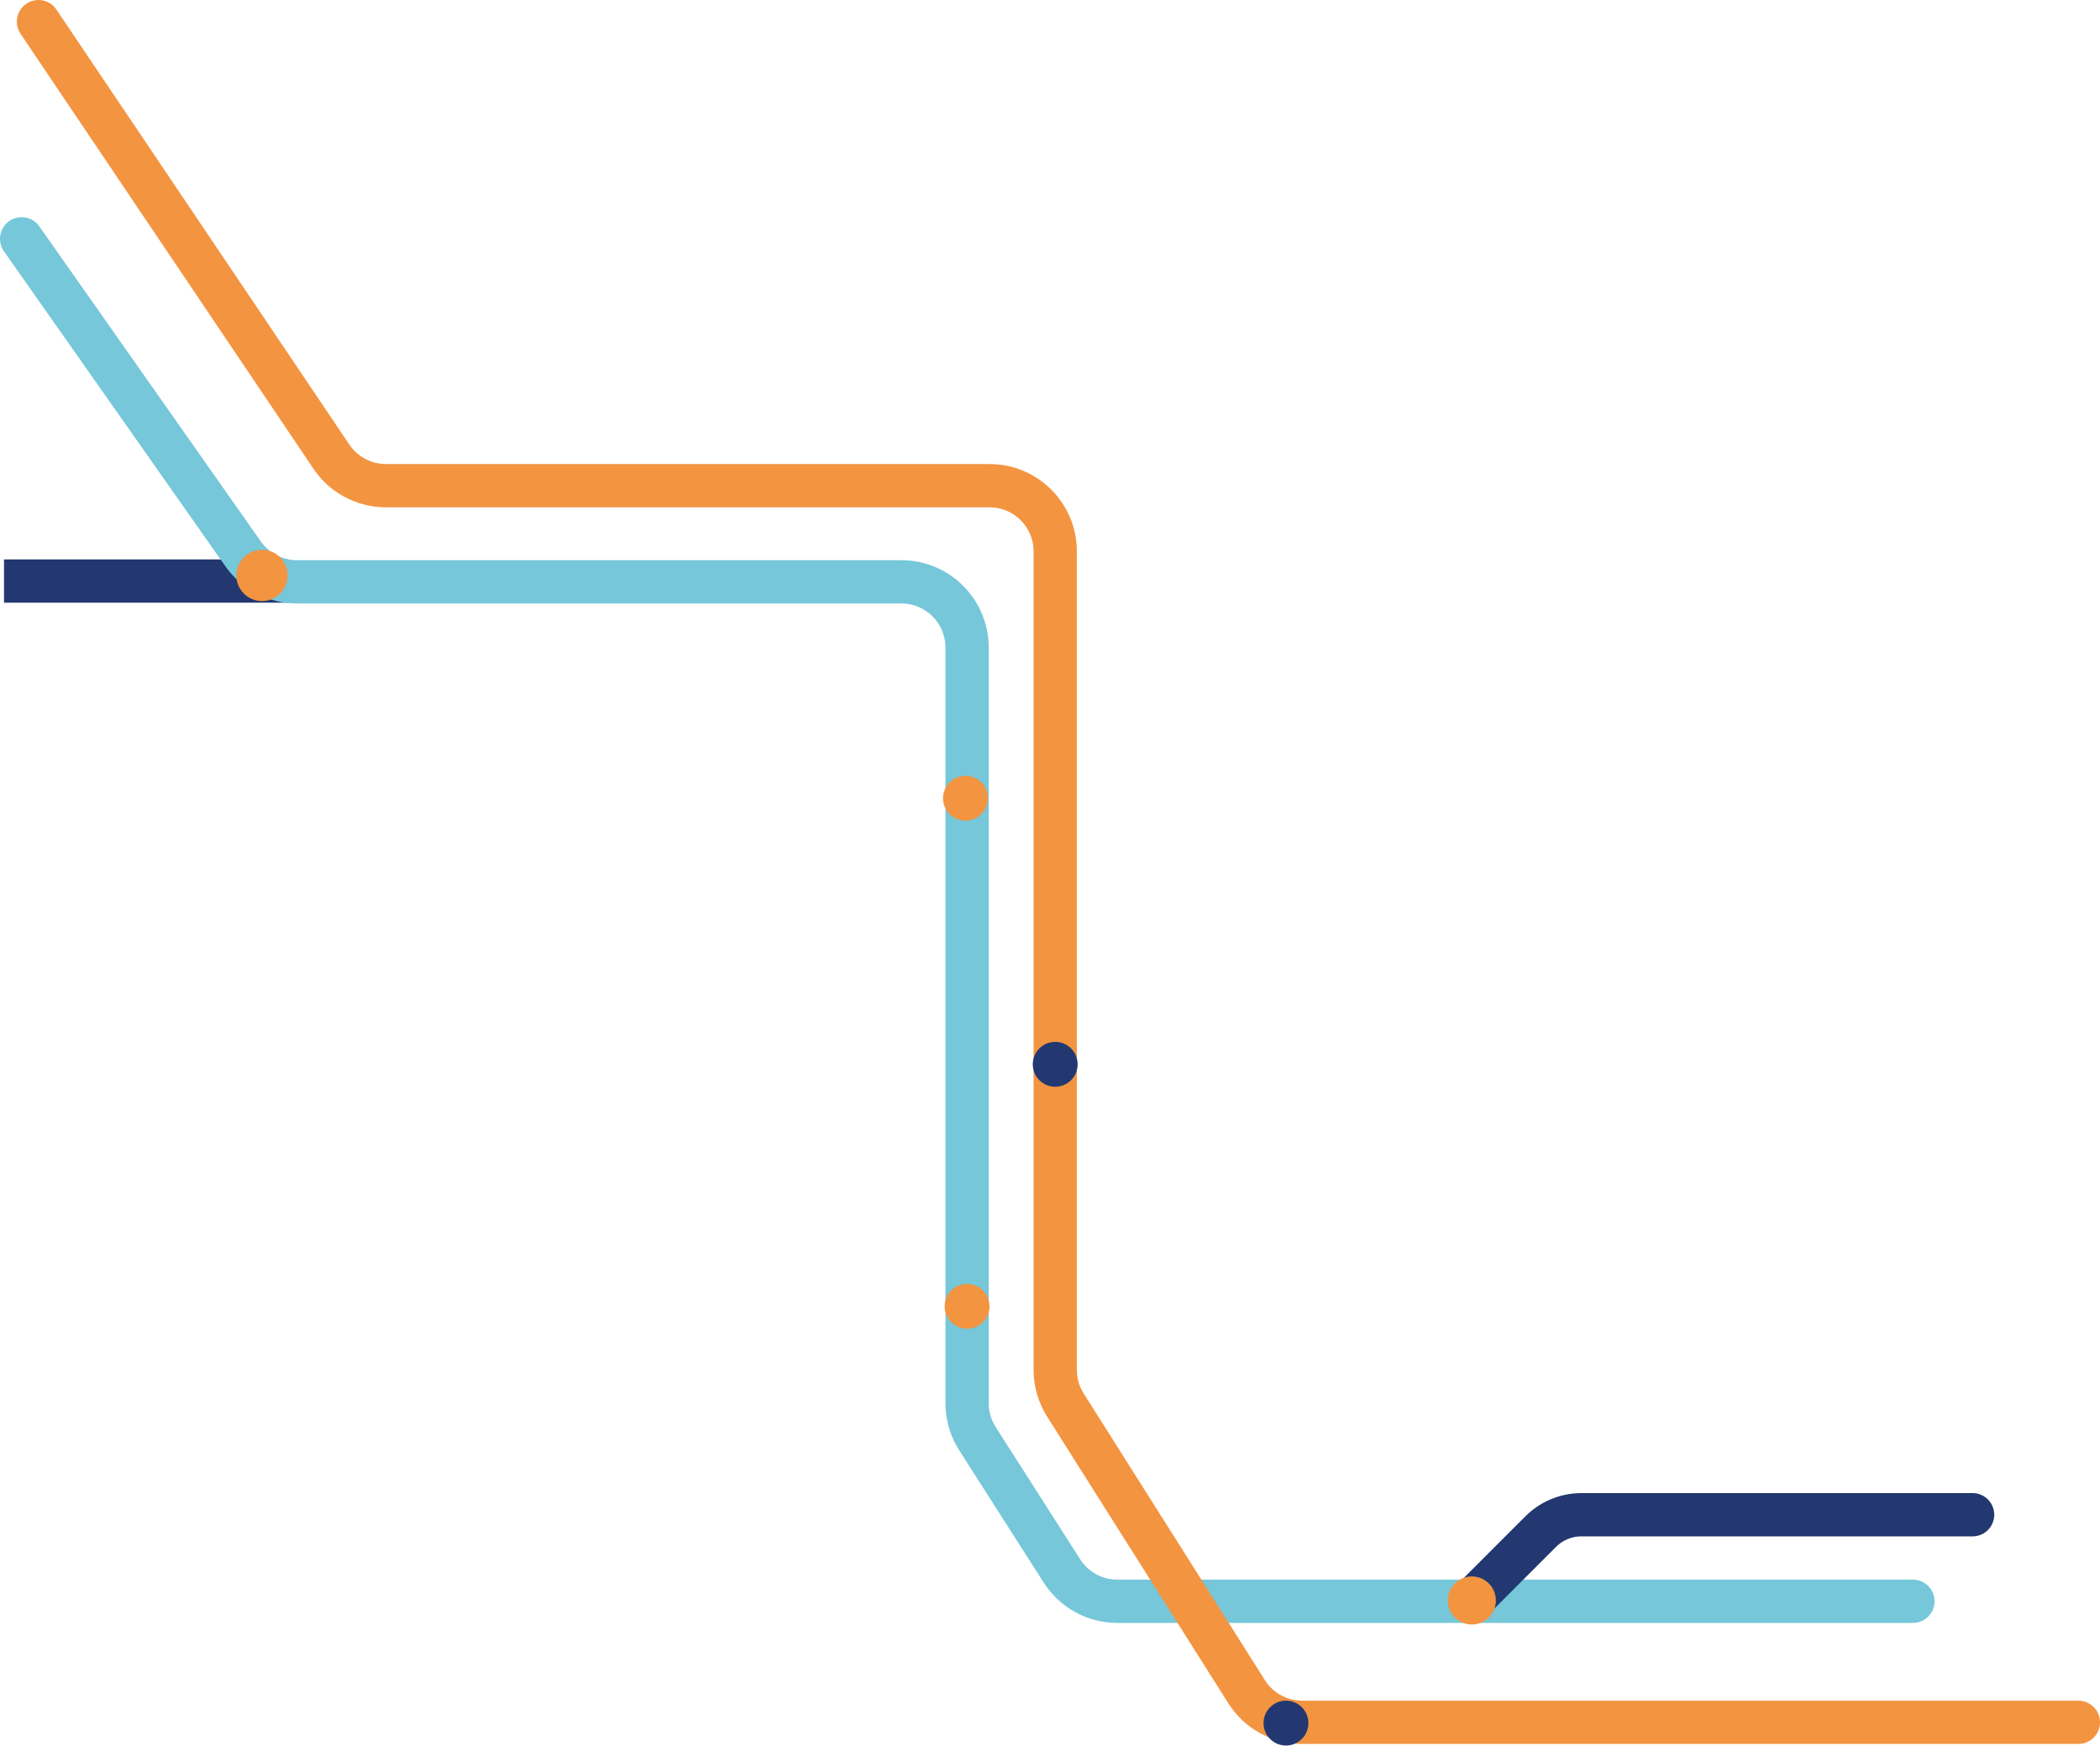
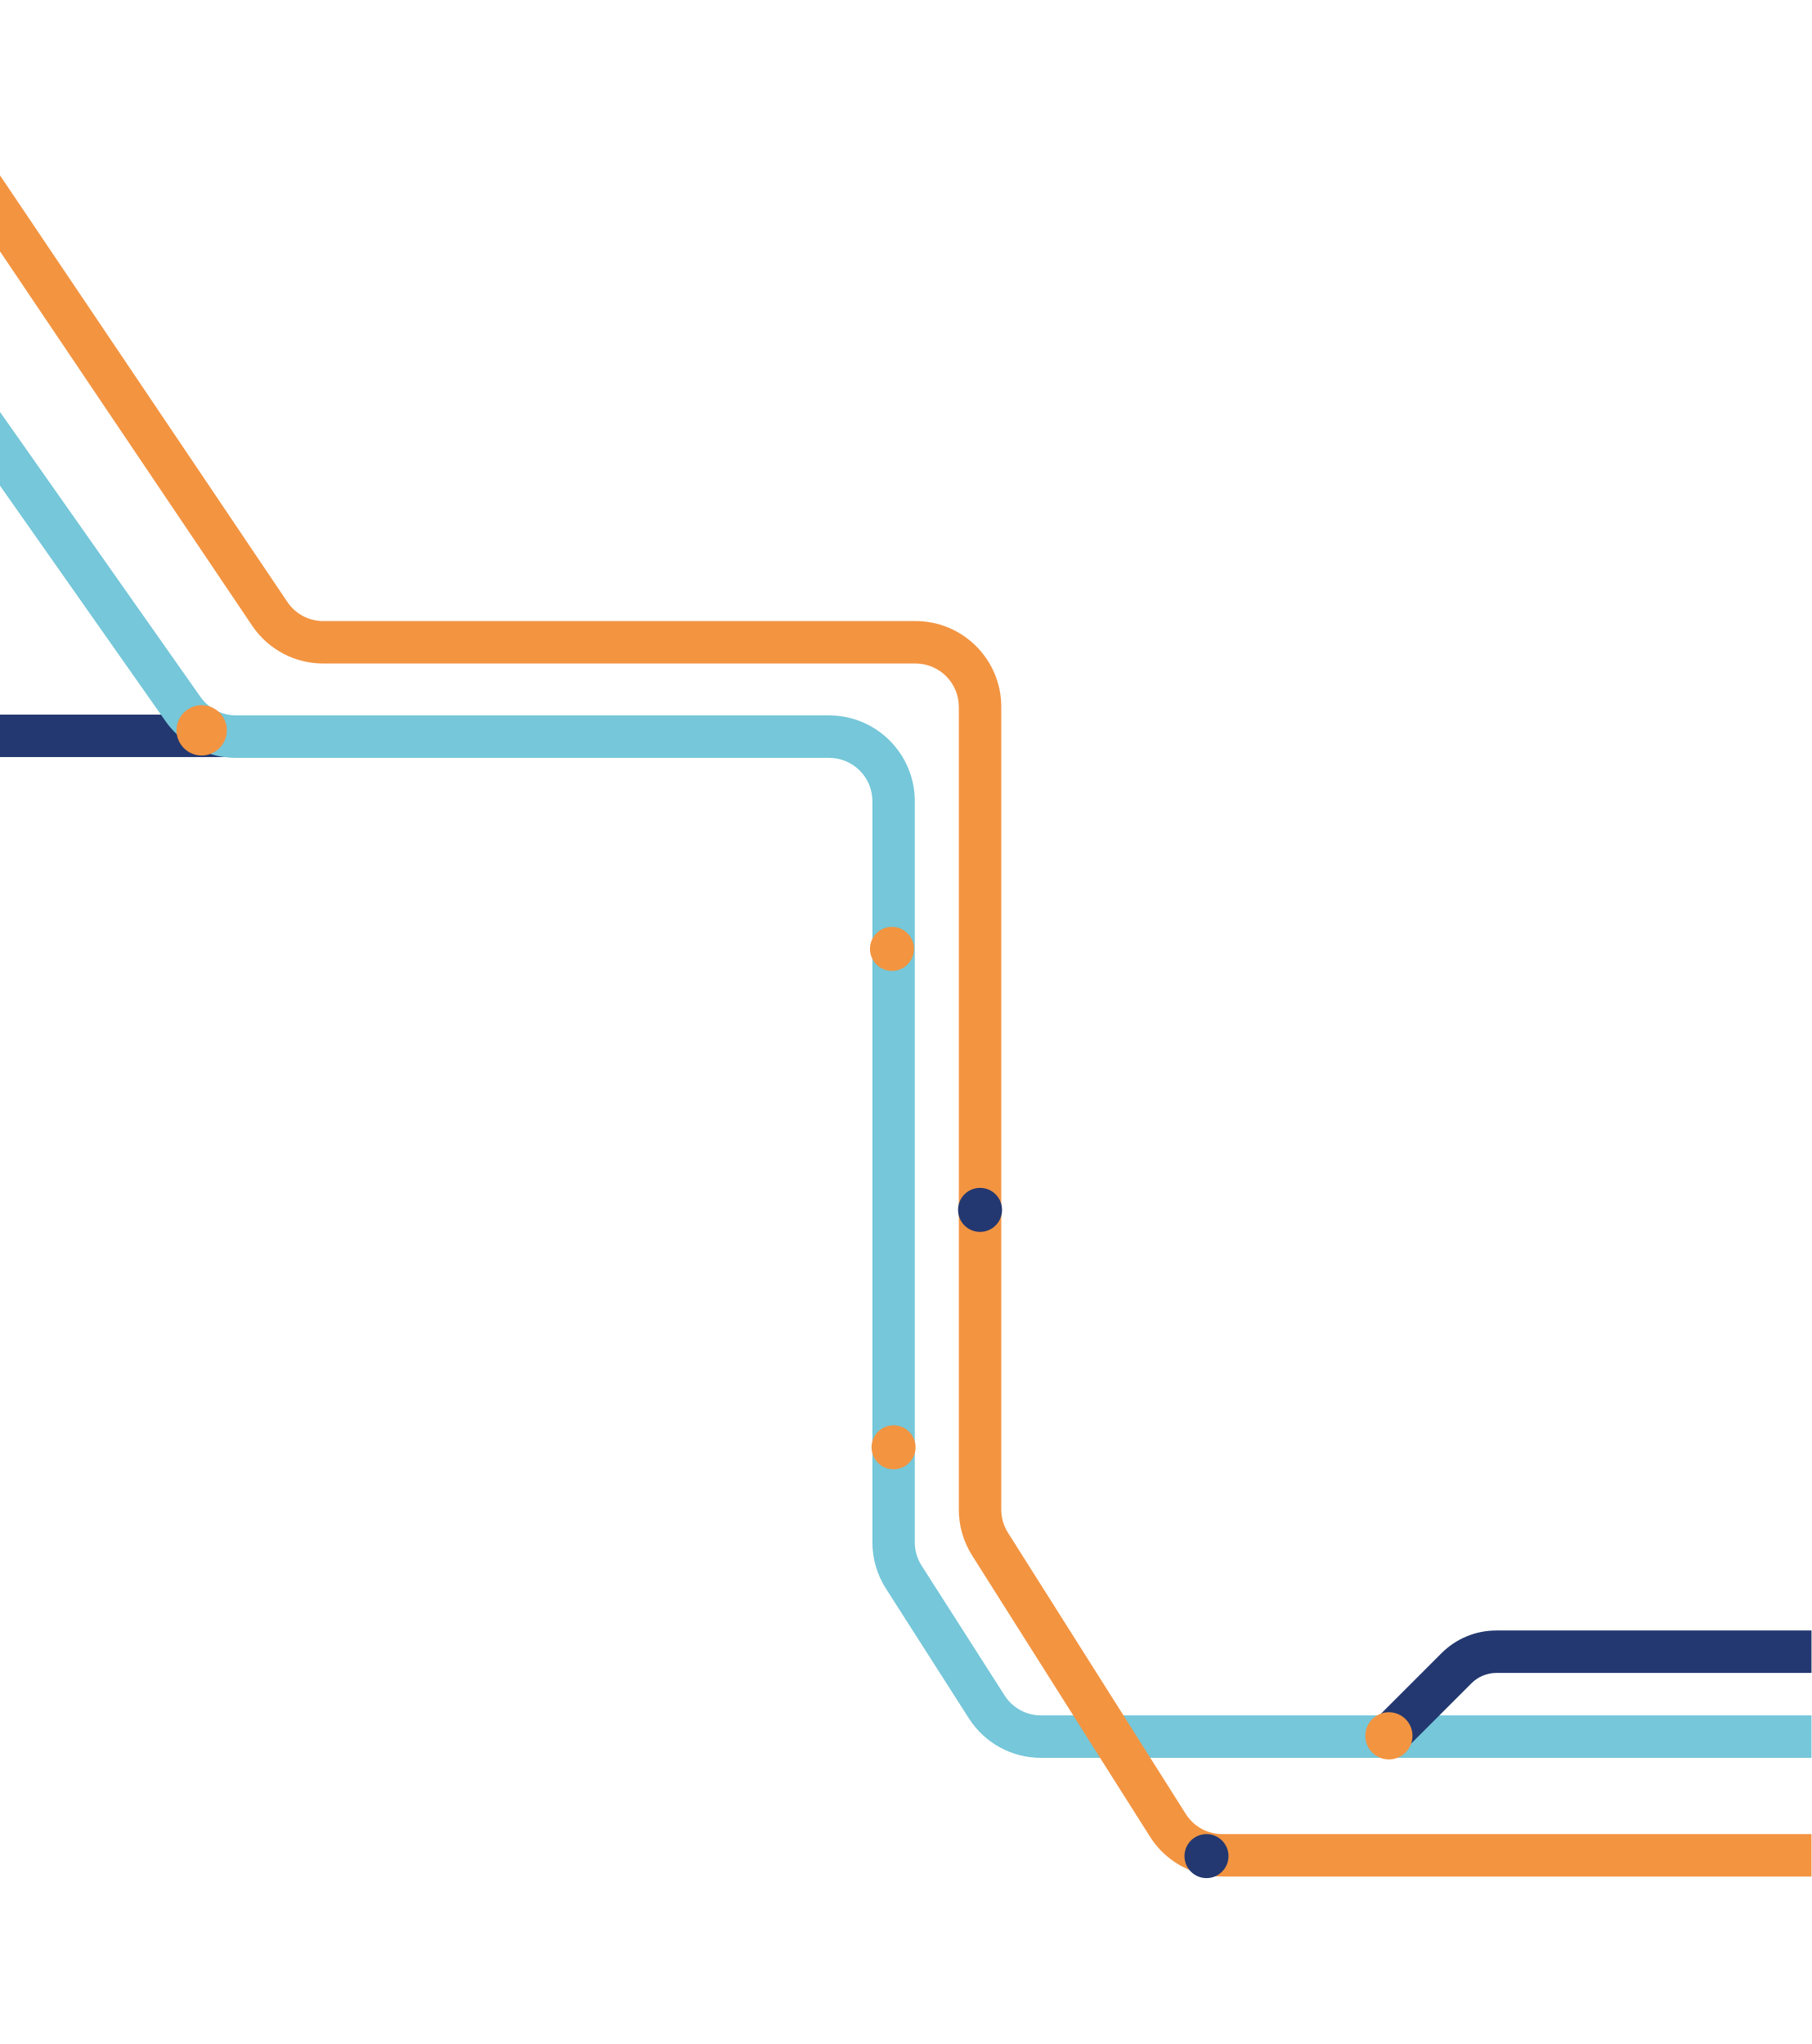
- <svg xmlns="http://www.w3.org/2000/svg" viewBox="0 0 1310.5 1089">
+ <svg xmlns="http://www.w3.org/2000/svg" id="Layer_1" data-name="Layer 1" viewBox="0 0 1152 1300">
  <defs>
-     <style>.cls-1,.cls-2,.cls-3,.cls-6{fill:none;stroke-width:27px;}.cls-1,.cls-6{stroke:#233870;}.cls-2{stroke:#75c7d9;}.cls-2,.cls-3,.cls-6{stroke-linecap:round;stroke-linejoin:round;}.cls-3{stroke:#f39441;}.cls-4{fill:#233870;}.cls-5{fill:#f39441;}</style>
+     <style>.cls-1{fill:#233870;}.cls-2{fill:#75c7d9;}.cls-3{fill:#f39441;}</style>
  </defs>
  <g id="Layer_2" data-name="Layer 2">
-     <g id="Layer_1-2" data-name="Layer 1">
-       <path class="cls-1" d="M179.5,362.5H2.5" />
-       <path class="cls-2" d="M13.5,149,151.75,345.59A41,41,0,0,0,185.29,363H562.5a41,41,0,0,1,41,41V875.52A41.06,41.06,0,0,0,610,897.6l52.71,82.48A41,41,0,0,0,697.21,999h496.54" />
-       <path class="cls-3" d="M24,13.5,206.81,284.9a41,41,0,0,0,34,18.1H617.5a41,41,0,0,1,41,41V854.63a41.07,41.07,0,0,0,6.34,21.91l113.09,178.87a41,41,0,0,0,34.66,19.09H1297" />
-       <circle class="cls-4" cx="658.5" cy="664" r="14" />
-       <circle class="cls-4" cx="802.5" cy="1075" r="14" />
-       <circle class="cls-5" cx="603.5" cy="815" r="14" />
-       <circle class="cls-5" cx="602.5" cy="498" r="14" />
-       <circle class="cls-5" cx="163.5" cy="359" r="16" />
-       <path class="cls-6" d="M918,999l43.46-43.46A36,36,0,0,1,986.91,945H1231" />
-       <circle class="cls-5" cx="918.5" cy="998.5" r="15" />
+     <g id="Layer_1-2" data-name="Layer 1-2">
+       <rect class="cls-1" y="454.5" width="144.25" height="27" />
+       <path class="cls-2" d="M1152,1091v27H662a54.28,54.28,0,0,1-45.88-25.15l-52.71-82.48a54.46,54.46,0,0,1-8.62-29.32V509.5a27.54,27.54,0,0,0-27.5-27.5H150a54.39,54.39,0,0,1-16.24-2.49h0a54.51,54.51,0,0,1-21.36-12.57h0a53.46,53.46,0,0,1-7-8.07l-3.07-4.36L0,308.9V262L127.54,443.32a27.58,27.58,0,0,0,11.53,9.39h0A27.35,27.35,0,0,0,150,455H527.25a54.56,54.56,0,0,1,54.5,54.5V981a27.5,27.5,0,0,0,4.36,14.79l52.73,82.5A27.36,27.36,0,0,0,662,1091Z" />
+       <path class="cls-3" d="M1152,1166.5v27H777.34c-1.5,0-3-.06-4.45-.19h0a53.88,53.88,0,0,1-16.46-4h0a54.27,54.27,0,0,1-25.14-21.24L699.58,1118l-17.07-27L618.18,989.25a54.49,54.49,0,0,1-8.43-29.12V449.5a27.54,27.54,0,0,0-27.5-27.5H205.56a54.42,54.42,0,0,1-45.2-24.06L0,159.87V111.53L182.76,382.86A27.45,27.45,0,0,0,205.56,395H582.25a54.56,54.56,0,0,1,54.5,54.5V960.13a27.45,27.45,0,0,0,4.26,14.7L714.45,1091l17.07,27,22.57,35.7a27.38,27.38,0,0,0,23.25,12.8Z" />
+       <circle class="cls-1" cx="623.25" cy="769.5" r="14" />
+       <circle class="cls-1" cx="767.25" cy="1180.5" r="14" />
+       <circle class="cls-3" cx="568.25" cy="920.5" r="14" />
+       <circle class="cls-3" cx="567.25" cy="603.5" r="14" />
+       <circle class="cls-3" cx="128.25" cy="464.5" r="16" />
+       <path class="cls-1" d="M1152,1037v27H951.66a22.35,22.35,0,0,0-15.91,6.59L915.34,1091l-17.93,17.93-5.11,5.12a13.51,13.51,0,0,1-19.1-19.1l5.11-5.11,38.35-38.35a49.22,49.22,0,0,1,35-14.49Z" />
+       <circle class="cls-3" cx="883.25" cy="1104" r="15" />
    </g>
  </g>
</svg>
